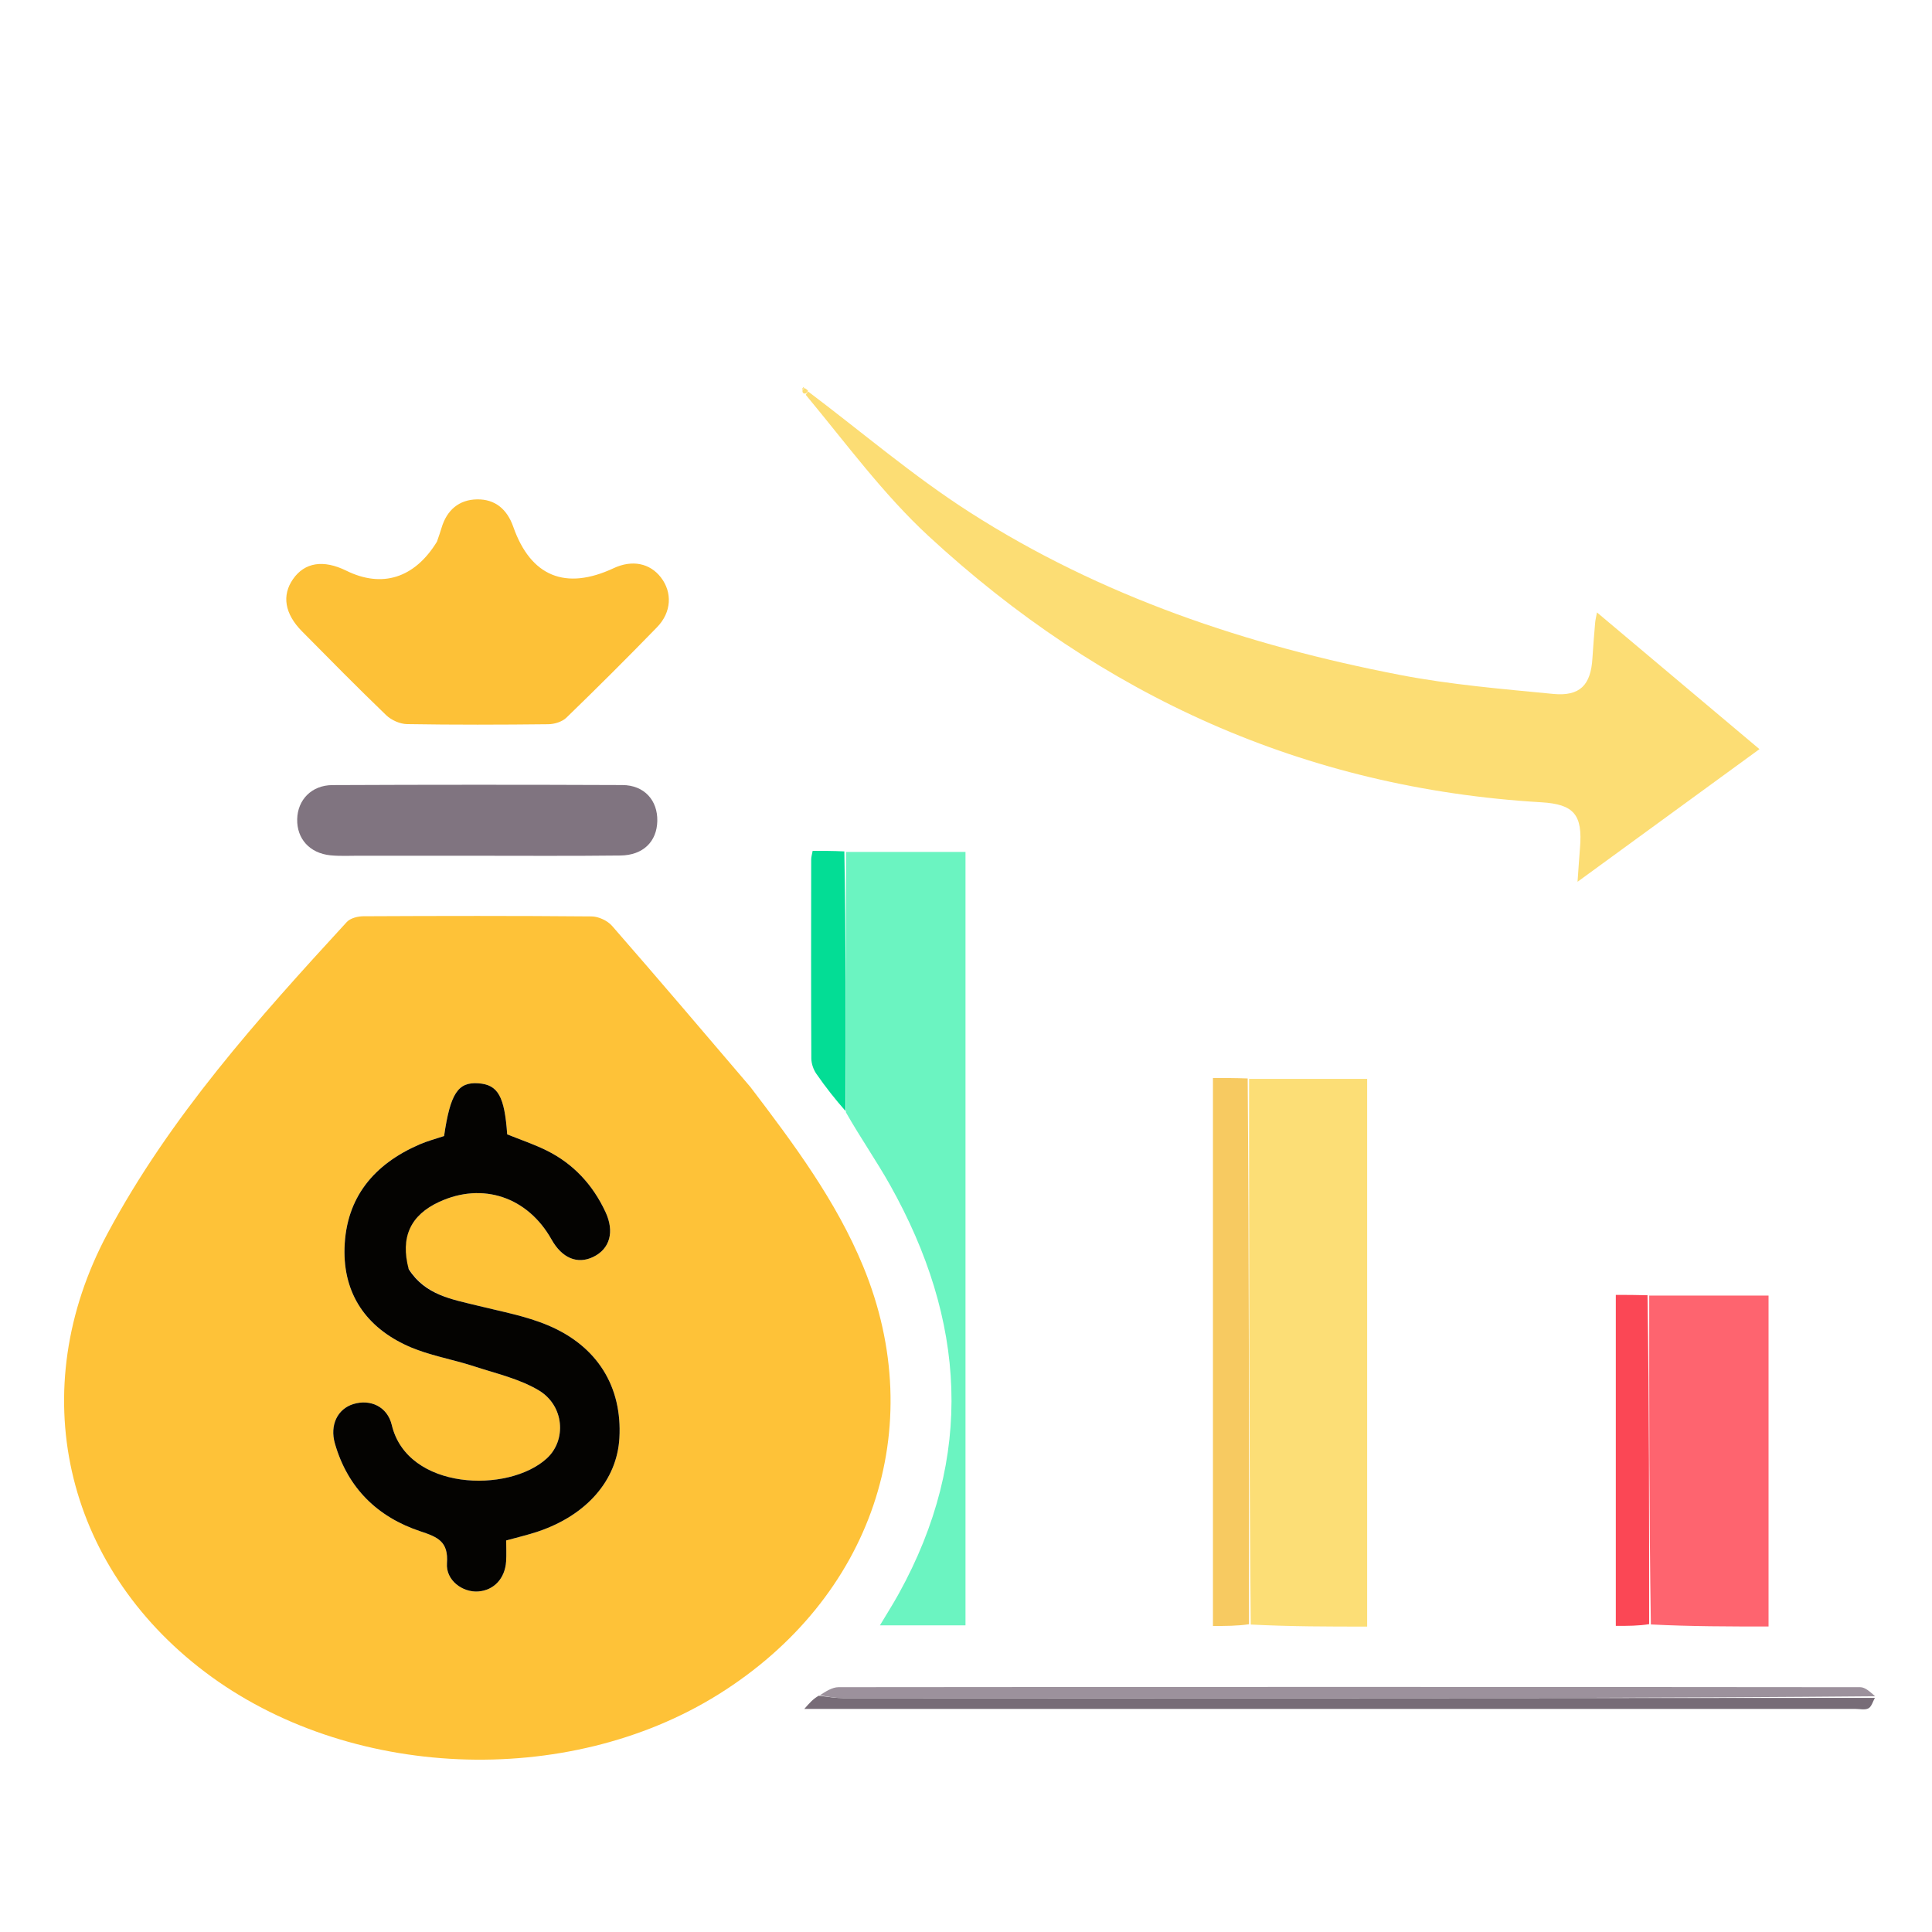
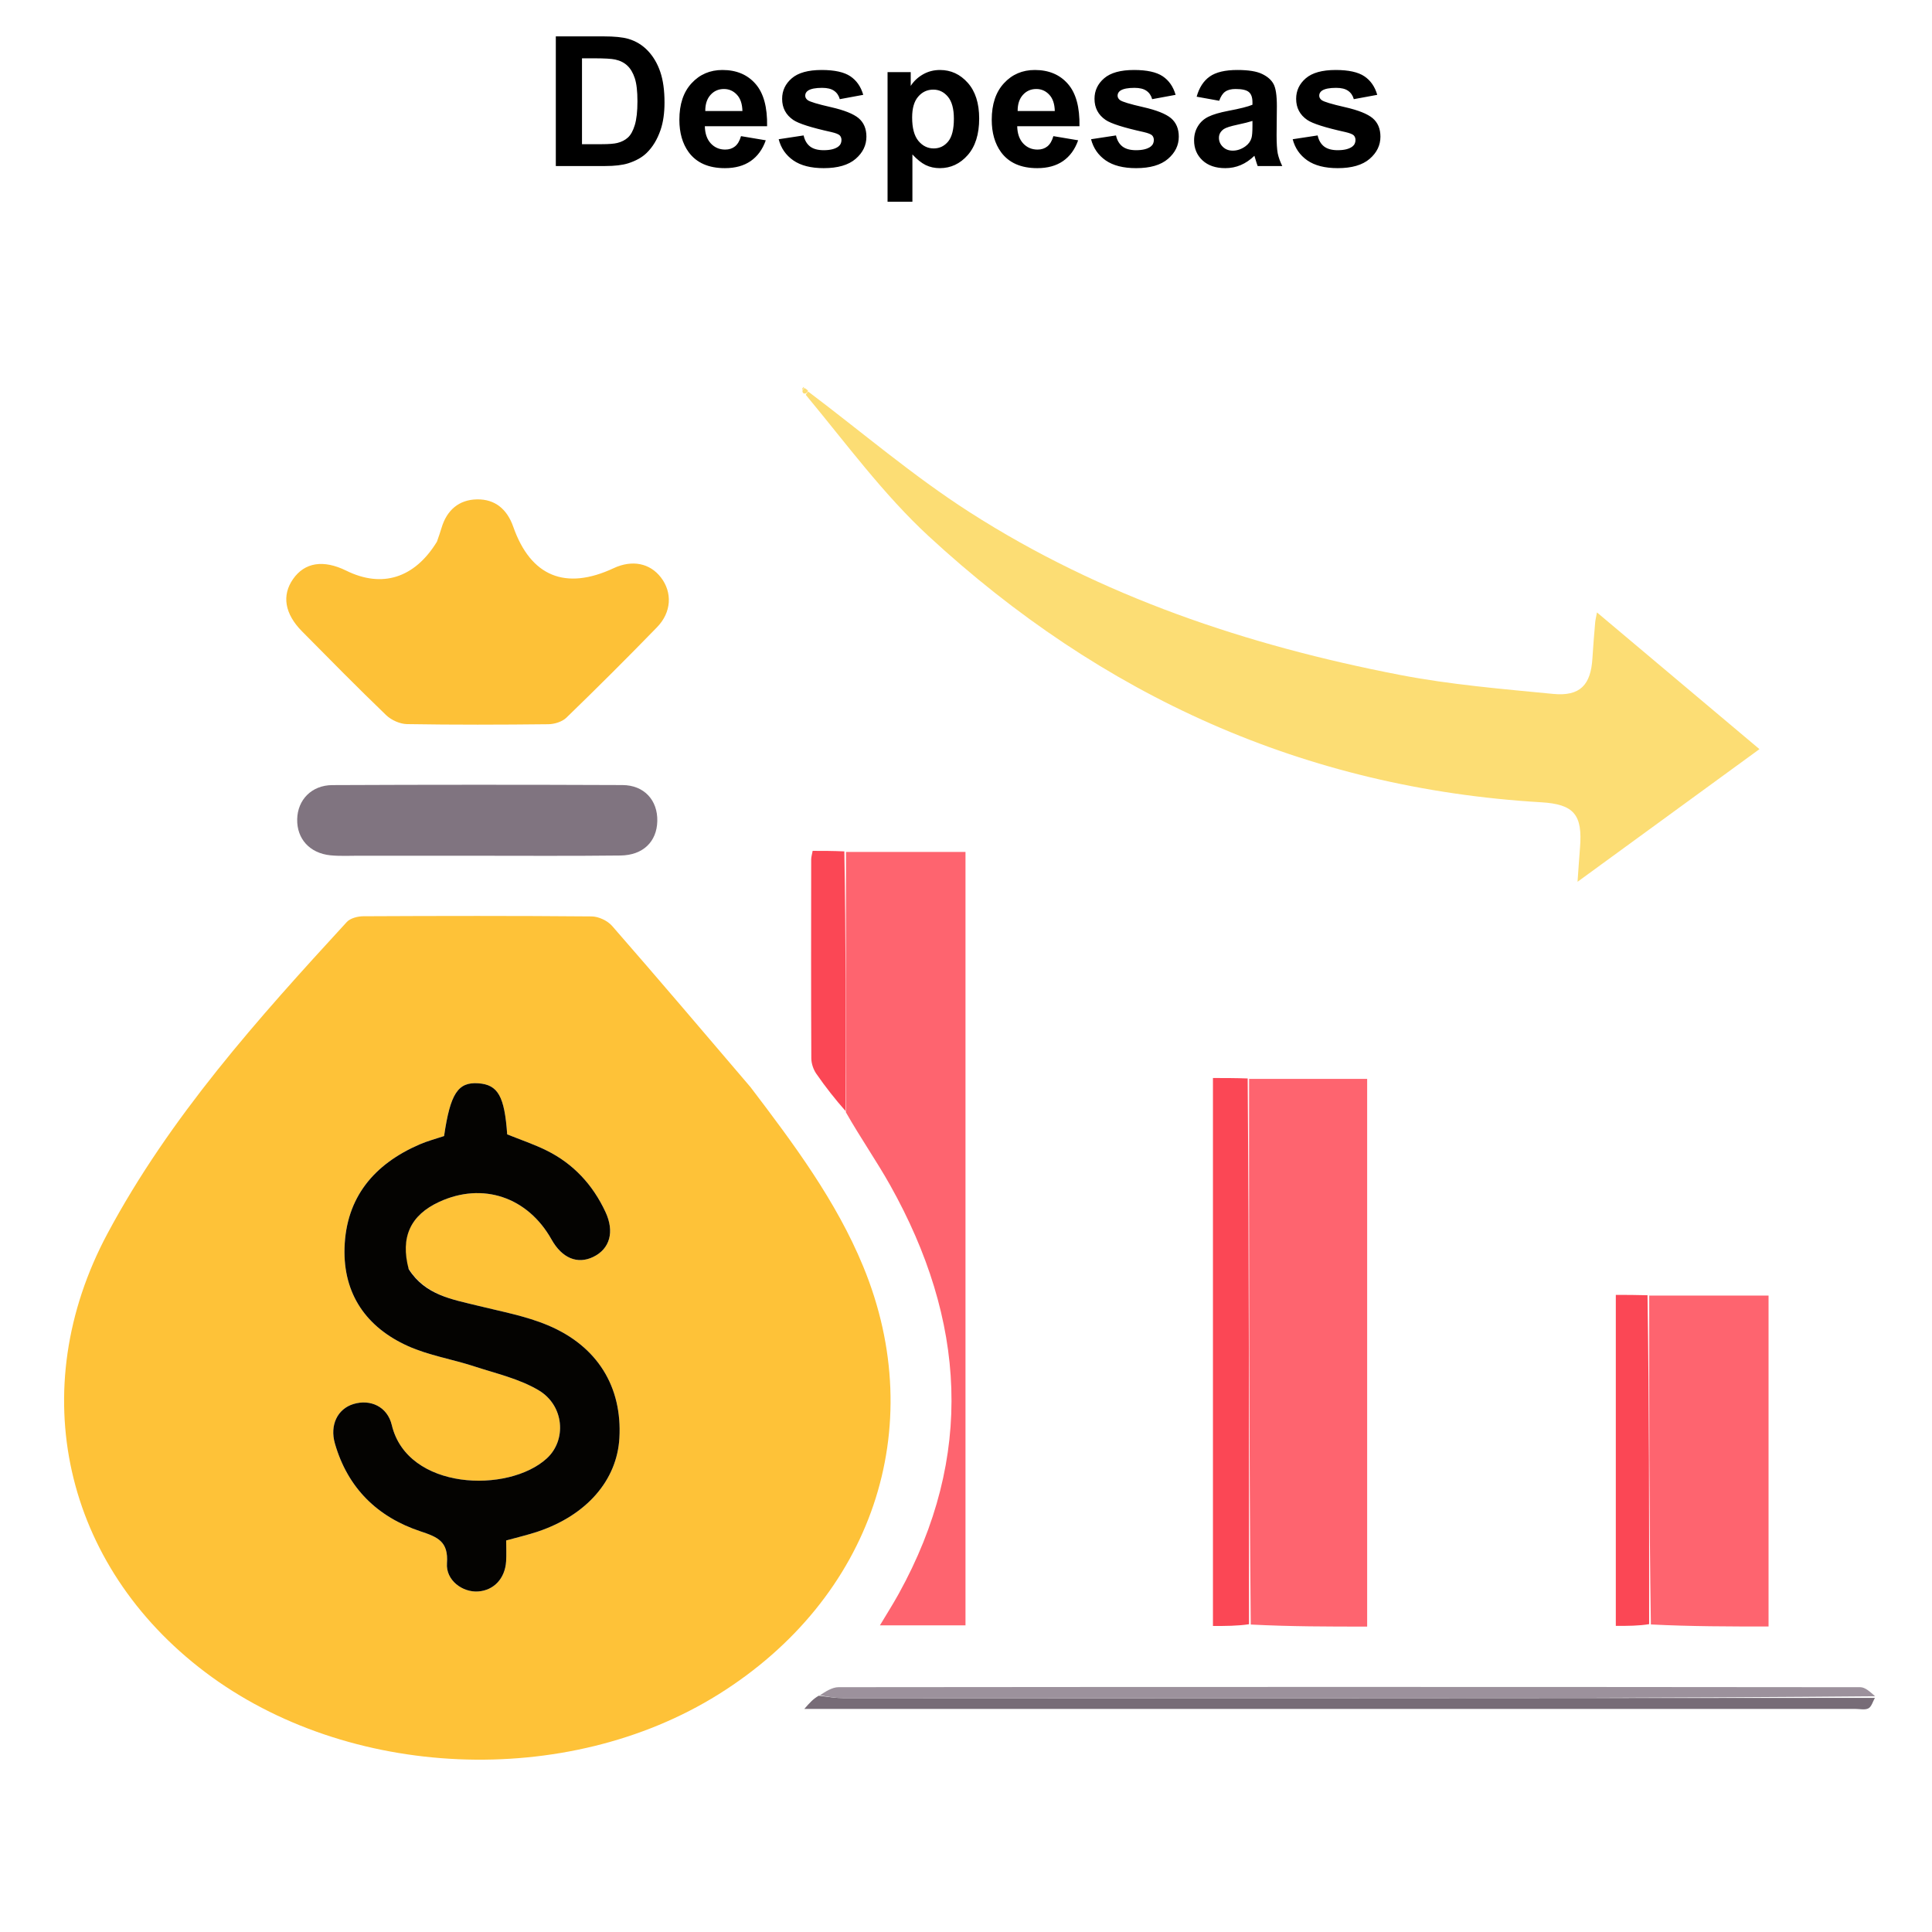
<svg xmlns="http://www.w3.org/2000/svg" width="512" height="512" viewBox="0 0 512 512" fill="none">
  <path d="M198.894 288.103C210.414 303.24 221.591 318.238 228.756 335.617C246.441 378.509 231.077 423.596 190.44 449.003C150.177 474.176 92.162 471.675 54.38 443.139C16.892 414.825 6.308 368.352 28.482 326.91C45.046 295.953 68.333 269.993 91.903 244.34C92.84 243.321 94.814 242.822 96.308 242.815C116.468 242.717 136.629 242.683 156.787 242.861C158.632 242.877 161 243.988 162.217 245.382C174.483 259.431 186.56 273.645 198.894 288.103ZM108.139 335.995C106.037 327.855 108.79 322.021 116.391 318.511C127.902 313.195 139.838 317.196 146.174 328.494C148.945 333.434 153.035 335.132 157.239 333.086C161.647 330.941 162.893 326.405 160.458 321.185C157.11 314.003 151.994 308.437 144.885 304.908C141.503 303.229 137.886 302.025 134.412 300.62C133.705 290.507 131.969 287.452 126.763 287.083C121.362 286.7 119.329 289.807 117.687 301.066C115.557 301.783 113.293 302.369 111.174 303.288C99.162 308.5 91.71 317.309 91.305 330.704C90.936 342.96 97.116 351.768 108.09 356.712C113.626 359.206 119.827 360.19 125.649 362.094C131.443 363.99 137.619 365.38 142.762 368.445C149.554 372.493 150.205 381.656 144.897 386.502C134.692 395.818 107.964 394.971 103.829 377.653C102.653 372.726 98.124 370.73 93.676 372.08C89.446 373.364 87.35 377.66 88.753 382.544C92.146 394.352 100.047 402.053 111.459 405.832C116.03 407.346 118.871 408.537 118.447 414.276C118.114 418.78 122.565 422.055 126.742 421.753C130.89 421.453 133.848 418.304 134.126 413.764C134.237 411.956 134.144 410.136 134.144 408.237C137.174 407.395 139.926 406.767 142.587 405.869C155.506 401.509 163.511 392.267 164.146 381.102C164.914 367.598 158.406 356.766 145.21 351.217C139.302 348.732 132.821 347.56 126.548 346.005C119.759 344.322 112.725 343.243 108.139 335.995Z" fill="#FEC238" />
  <path d="M214.212 103.792C228.411 114.498 242.004 126.149 256.931 135.72C291.808 158.082 330.542 171.047 370.993 178.86C384.351 181.44 398.012 182.574 411.58 183.891C418.744 184.586 421.596 181.522 422.011 174.41C422.196 171.25 422.476 168.096 422.739 164.942C422.793 164.294 422.965 163.655 423.214 162.299C437.664 174.456 451.76 186.316 466.275 198.529C450.337 210.151 434.679 221.568 418.064 233.683C418.323 230.079 418.492 227.404 418.712 224.732C419.435 215.95 417.187 213.131 408.432 212.613C345.71 208.906 291.886 184.365 246.102 142.089C234.075 130.983 224.233 117.51 213.539 104.64C213.864 104.034 214.038 103.913 214.212 103.792Z" fill="#FCDD74" />
-   <path d="M331.019 285.919C341.321 285.919 351.622 285.919 362.31 285.919C362.31 334.178 362.31 382.359 362.31 431.062C352.149 431.062 342.04 431.062 331.463 430.519C331.002 381.958 331.011 333.939 331.019 285.919Z" fill="#FCDE76" />
-   <path d="M224.203 225.767C234.661 225.767 245.12 225.767 255.866 225.767C255.866 293.981 255.866 362.192 255.866 430.741C248.523 430.741 241.105 430.741 233.183 430.741C234.871 427.919 236.599 425.209 238.153 422.402C258.374 385.882 255.891 349.781 235.917 314.121C232.348 307.748 228.138 301.735 224.168 294.762C224.143 271.235 224.173 248.501 224.203 225.767Z" fill="#6BF4C1" />
+   <path d="M331.019 285.919C341.321 285.919 351.622 285.919 362.31 285.919C362.31 334.178 362.31 382.359 362.31 431.062C352.149 431.062 342.04 431.062 331.463 430.519C331.002 381.958 331.011 333.939 331.019 285.919Z" fill="#FE646F" />
+   <path d="M224.203 225.767C234.661 225.767 245.12 225.767 255.866 225.767C255.866 293.981 255.866 362.192 255.866 430.741C248.523 430.741 241.105 430.741 233.183 430.741C234.871 427.919 236.599 425.209 238.153 422.402C258.374 385.882 255.891 349.781 235.917 314.121C232.348 307.748 228.138 301.735 224.168 294.762C224.143 271.235 224.173 248.501 224.203 225.767Z" fill="#FE646F" />
  <path d="M115.792 143.552C116.298 142.1 116.683 141.002 117.014 139.889C118.408 135.197 121.618 132.42 126.413 132.339C131.218 132.257 134.391 134.964 136.019 139.599C140.644 152.772 149.864 156.536 162.623 150.575C167.509 148.292 172.225 149.22 175.162 153.043C178.2 156.999 177.984 162.24 174.132 166.207C166.25 174.326 158.229 182.315 150.102 190.19C148.976 191.282 146.935 191.908 145.308 191.927C132.826 192.067 120.339 192.104 107.858 191.896C105.979 191.865 103.7 190.836 102.329 189.517C94.772 182.249 87.413 174.776 80.041 167.318C75.438 162.661 74.65 157.804 77.639 153.489C80.727 149.032 85.694 148.244 91.785 151.244C101.236 155.898 109.875 153.239 115.792 143.552Z" fill="#FDC137" />
  <path d="M437.06 343.343C447.496 343.343 457.932 343.343 468.685 343.343C468.685 372.479 468.685 401.472 468.685 431.038C458.445 431.038 448.205 431.038 437.499 430.497C437.041 401.085 437.051 372.214 437.06 343.343Z" fill="#FE646F" />
  <path d="M96.059 226.78C92.908 226.757 90.227 226.932 87.59 226.669C82.069 226.119 78.65 222.291 78.758 217.098C78.865 211.979 82.56 208.084 88.083 208.059C113.703 207.943 139.324 207.942 164.945 208.048C170.723 208.072 174.316 212.078 174.191 217.602C174.07 223.016 170.452 226.647 164.426 226.718C151.118 226.876 137.807 226.777 124.498 226.78C115.181 226.782 105.865 226.78 96.059 226.78Z" fill="#807480" />
-   <path d="M330.649 285.801C331.011 333.939 331.002 381.958 331.001 430.439C327.894 430.902 324.781 430.902 321.445 430.902C321.445 382.495 321.445 334.406 321.445 285.683C324.388 285.683 327.333 285.683 330.649 285.801Z" fill="#F7CA61" />
+   <path d="M330.649 285.801C331.011 333.939 331.002 381.958 331.001 430.439C327.894 430.902 324.781 430.902 321.445 430.902C321.445 382.495 321.445 334.406 321.445 285.683C324.388 285.683 327.333 285.683 330.649 285.801Z" fill="#FB4755" />
  <path d="M496.869 449.956C496.32 450.915 495.99 452.276 495.164 452.724C494.257 453.217 492.893 452.885 491.729 452.885C400.5 452.887 309.272 452.887 218.044 452.887C216.736 452.887 215.428 452.887 213.145 452.887C214.582 451.252 215.477 450.234 216.983 449.379C219.567 449.711 221.539 450.024 223.512 450.026C263.491 450.054 303.471 450.059 343.45 450.044C394.59 450.026 445.729 449.987 496.869 449.956Z" fill="#776C77" />
  <path d="M496.927 449.527C445.729 449.987 394.59 450.026 343.45 450.044C303.471 450.059 263.491 450.054 223.512 450.026C221.539 450.024 219.567 449.711 217.286 449.256C218.735 448.327 220.49 447.122 222.247 447.12C312.495 447.029 402.742 447.031 492.99 447.125C494.323 447.127 495.654 448.412 496.927 449.527Z" fill="#9C919C" />
  <path d="M436.607 343.252C437.051 372.214 437.041 401.085 437.039 430.417C434.234 430.878 431.423 430.878 428.207 430.878C428.207 401.821 428.207 372.738 428.207 343.162C430.939 343.162 433.546 343.162 436.607 343.252Z" fill="#FB4755" />
-   <path d="M223.759 225.627C224.173 248.501 224.143 271.235 224.072 294.427C221.447 291.455 218.77 288.089 216.333 284.557C215.548 283.419 215.014 281.847 215.007 280.47C214.923 262.895 214.952 245.319 214.973 227.743C214.974 227.121 215.18 226.499 215.36 225.487C218.086 225.487 220.7 225.487 223.759 225.627Z" fill="#03DD95" />
+   <path d="M223.759 225.627C224.173 248.501 224.143 271.235 224.072 294.427C221.447 291.455 218.77 288.089 216.333 284.557C215.548 283.419 215.014 281.847 215.007 280.47C214.923 262.895 214.952 245.319 214.973 227.743C214.974 227.121 215.18 226.499 215.36 225.487C218.086 225.487 220.7 225.487 223.759 225.627Z" fill="#FB4755" />
  <path d="M213.177 102.82C213.47 102.979 213.763 103.138 214.134 103.545C214.038 103.913 213.864 104.034 213.412 104.307C212.891 104.312 212.683 104.127 212.643 103.54C212.911 103.057 213.044 102.939 213.177 102.82Z" fill="#FCDD74" />
  <path d="M212.568 103.344C212.549 103.084 212.739 102.658 213.053 102.526C213.044 102.939 212.91 103.057 212.568 103.344Z" fill="#FCDD74" />
  <path d="M108.311 336.338C112.725 343.243 119.759 344.322 126.548 346.005C132.821 347.56 139.302 348.732 145.21 351.217C158.406 356.766 164.914 367.598 164.146 381.102C163.511 392.267 155.506 401.509 142.587 405.869C139.926 406.767 137.174 407.395 134.144 408.237C134.144 410.136 134.237 411.956 134.126 413.764C133.848 418.304 130.89 421.453 126.742 421.753C122.565 422.055 118.114 418.78 118.447 414.276C118.871 408.537 116.03 407.346 111.459 405.832C100.047 402.053 92.146 394.352 88.753 382.544C87.35 377.66 89.446 373.364 93.675 372.08C98.124 370.73 102.653 372.726 103.829 377.653C107.964 394.971 134.692 395.818 144.897 386.502C150.205 381.656 149.553 372.493 142.761 368.445C137.619 365.38 131.443 363.99 125.649 362.094C119.826 360.19 113.626 359.206 108.09 356.712C97.116 351.768 90.936 342.96 91.305 330.704C91.71 317.309 99.162 308.5 111.174 303.288C113.293 302.369 115.557 301.783 117.687 301.066C119.329 289.807 121.362 286.7 126.763 287.083C131.969 287.452 133.705 290.507 134.412 300.62C137.886 302.025 141.503 303.229 144.885 304.908C151.994 308.437 157.11 314.003 160.458 321.185C162.893 326.405 161.647 330.941 157.239 333.085C153.035 335.132 148.944 333.434 146.174 328.494C139.838 317.196 127.902 313.195 116.39 318.511C108.79 322.021 106.037 327.855 108.311 336.338Z" fill="#040301" />
+   <path d="M147.297 9.641H159.977C162.836 9.641 165.016 9.859 166.516 10.297C168.531 10.891 170.258 11.945 171.695 13.461C173.133 14.977 174.227 16.836 174.977 19.039C175.727 21.227 176.102 23.93 176.102 27.148C176.102 29.977 175.75 32.414 175.047 34.461C174.188 36.961 172.961 38.984 171.367 40.531C170.164 41.703 168.539 42.617 166.492 43.273C164.961 43.758 162.914 44 160.352 44H147.297V9.641ZM154.234 15.453V38.211H159.414C161.352 38.211 162.75 38.102 163.609 37.883C164.734 37.602 165.664 37.125 166.398 36.453C167.148 35.781 167.758 34.68 168.227 33.148C168.695 31.602 168.93 29.5 168.93 26.844C168.93 24.188 168.695 22.148 168.227 20.727C167.758 19.305 167.102 18.195 166.258 17.398C165.414 16.602 164.344 16.062 163.047 15.781C162.078 15.562 160.18 15.453 157.352 15.453H154.234ZM196.375 36.078L202.938 37.18C202.094 39.586 200.758 41.422 198.93 42.688C197.117 43.938 194.844 44.562 192.109 44.562C187.781 44.562 184.578 43.148 182.5 40.32C180.859 38.055 180.039 35.195 180.039 31.742C180.039 27.617 181.117 24.391 183.273 22.062C185.43 19.719 188.156 18.547 191.453 18.547C195.156 18.547 198.078 19.773 200.219 22.227C202.359 24.664 203.383 28.406 203.289 33.453H186.789C186.836 35.406 187.367 36.93 188.383 38.023C189.398 39.102 190.664 39.641 192.18 39.641C193.211 39.641 194.078 39.359 194.781 38.797C195.484 38.234 196.016 37.328 196.375 36.078ZM196.75 29.422C196.703 27.516 196.211 26.07 195.273 25.086C194.336 24.086 193.195 23.586 191.852 23.586C190.414 23.586 189.227 24.109 188.289 25.156C187.352 26.203 186.891 27.625 186.906 29.422H196.75ZM206.359 36.898L212.969 35.891C213.25 37.172 213.82 38.148 214.68 38.82C215.539 39.477 216.742 39.805 218.289 39.805C219.992 39.805 221.273 39.492 222.133 38.867C222.711 38.43 223 37.844 223 37.109C223 36.609 222.844 36.195 222.531 35.867C222.203 35.555 221.469 35.266 220.328 35C215.016 33.828 211.648 32.758 210.227 31.789C208.258 30.445 207.273 28.578 207.273 26.188C207.273 24.031 208.125 22.219 209.828 20.75C211.531 19.281 214.172 18.547 217.75 18.547C221.156 18.547 223.688 19.102 225.344 20.211C227 21.32 228.141 22.961 228.766 25.133L222.555 26.281C222.289 25.312 221.781 24.57 221.031 24.055C220.297 23.539 219.242 23.281 217.867 23.281C216.133 23.281 214.891 23.523 214.141 24.008C213.641 24.352 213.391 24.797 213.391 25.344C213.391 25.812 213.609 26.211 214.047 26.539C214.641 26.977 216.688 27.594 220.188 28.391C223.703 29.188 226.156 30.164 227.547 31.32C228.922 32.492 229.609 34.125 229.609 36.219C229.609 38.5 228.656 40.461 226.75 42.102C224.844 43.742 222.023 44.562 218.289 44.562C214.898 44.562 212.211 43.875 210.227 42.5C208.258 41.125 206.969 39.258 206.359 36.898ZM235.211 19.109H241.352V22.766C242.148 21.516 243.227 20.5 244.586 19.719C245.945 18.938 247.453 18.547 249.109 18.547C252 18.547 254.453 19.68 256.469 21.945C258.484 24.211 259.492 27.367 259.492 31.414C259.492 35.57 258.477 38.805 256.445 41.117C254.414 43.414 251.953 44.562 249.062 44.562C247.688 44.562 246.438 44.289 245.312 43.742C244.203 43.195 243.031 42.258 241.797 40.93V53.469H235.211V19.109ZM241.727 31.133C241.727 33.93 242.281 36 243.391 37.344C244.5 38.672 245.852 39.336 247.445 39.336C248.977 39.336 250.25 38.727 251.266 37.508C252.281 36.273 252.789 34.258 252.789 31.461C252.789 28.852 252.266 26.914 251.219 25.648C250.172 24.383 248.875 23.75 247.328 23.75C245.719 23.75 244.383 24.375 243.32 25.625C242.258 26.859 241.727 28.695 241.727 31.133ZM279.156 36.078L285.719 37.18C284.875 39.586 283.539 41.422 281.711 42.688C279.898 43.938 277.625 44.562 274.891 44.562C270.562 44.562 267.359 43.148 265.281 40.32C263.641 38.055 262.82 35.195 262.82 31.742C262.82 27.617 263.898 24.391 266.055 22.062C268.211 19.719 270.938 18.547 274.234 18.547C277.938 18.547 280.859 19.773 283 22.227C285.141 24.664 286.164 28.406 286.07 33.453H269.57C269.617 35.406 270.148 36.93 271.164 38.023C272.18 39.102 273.445 39.641 274.961 39.641C275.992 39.641 276.859 39.359 277.562 38.797C278.266 38.234 278.797 37.328 279.156 36.078ZM279.531 29.422C279.484 27.516 278.992 26.07 278.055 25.086C277.117 24.086 275.977 23.586 274.633 23.586C273.195 23.586 272.008 24.109 271.07 25.156C270.133 26.203 269.672 27.625 269.688 29.422H279.531ZM289.141 36.898L295.75 35.891C296.031 37.172 296.602 38.148 297.461 38.82C298.32 39.477 299.523 39.805 301.07 39.805C302.773 39.805 304.055 39.492 304.914 38.867C305.492 38.43 305.781 37.844 305.781 37.109C305.781 36.609 305.625 36.195 305.312 35.867C304.984 35.555 304.25 35.266 303.109 35C297.797 33.828 294.43 32.758 293.008 31.789C291.039 30.445 290.055 28.578 290.055 26.188C290.055 24.031 290.906 22.219 292.609 20.75C294.312 19.281 296.953 18.547 300.531 18.547C303.938 18.547 306.469 19.102 308.125 20.211C309.781 21.32 310.922 22.961 311.547 25.133L305.336 26.281C305.07 25.312 304.562 24.57 303.812 24.055C303.078 23.539 302.023 23.281 300.648 23.281C298.914 23.281 297.672 23.523 296.922 24.008C296.422 24.352 296.172 24.797 296.172 25.344C296.172 25.812 296.391 26.211 296.828 26.539C297.422 26.977 299.469 27.594 302.969 28.391C306.484 29.188 308.938 30.164 310.328 31.32C311.703 32.492 312.391 34.125 312.391 36.219C312.391 38.5 311.438 40.461 309.531 42.102C307.625 43.742 304.805 44.562 301.07 44.562C297.68 44.562 294.992 43.875 293.008 42.5C291.039 41.125 289.75 39.258 289.141 36.898ZM323.102 26.703L317.125 25.625C317.797 23.219 318.953 21.438 320.594 20.281C322.234 19.125 324.672 18.547 327.906 18.547C330.844 18.547 333.031 18.898 334.469 19.602C335.906 20.289 336.914 21.172 337.492 22.25C338.086 23.312 338.383 25.273 338.383 28.133L338.312 35.82C338.312 38.008 338.414 39.625 338.617 40.672C338.836 41.703 339.234 42.812 339.812 44H333.297C333.125 43.562 332.914 42.914 332.664 42.055C332.555 41.664 332.477 41.406 332.43 41.281C331.305 42.375 330.102 43.195 328.82 43.742C327.539 44.289 326.172 44.562 324.719 44.562C322.156 44.562 320.133 43.867 318.648 42.477C317.18 41.086 316.445 39.328 316.445 37.203C316.445 35.797 316.781 34.547 317.453 33.453C318.125 32.344 319.062 31.5 320.266 30.922C321.484 30.328 323.234 29.812 325.516 29.375C328.594 28.797 330.727 28.258 331.914 27.758V27.102C331.914 25.836 331.602 24.938 330.977 24.406C330.352 23.859 329.172 23.586 327.438 23.586C326.266 23.586 325.352 23.82 324.695 24.289C324.039 24.742 323.508 25.547 323.102 26.703ZM331.914 32.047C331.07 32.328 329.734 32.664 327.906 33.055C326.078 33.445 324.883 33.828 324.32 34.203C323.461 34.812 323.031 35.586 323.031 36.523C323.031 37.445 323.375 38.242 324.062 38.914C324.75 39.586 325.625 39.922 326.688 39.922C327.875 39.922 329.008 39.531 330.086 38.75C330.883 38.156 331.406 37.43 331.656 36.57C331.828 36.008 331.914 34.938 331.914 33.359V32.047ZM342.578 36.898L349.188 35.891C349.469 37.172 350.039 38.148 350.898 38.82C351.758 39.477 352.961 39.805 354.508 39.805C356.211 39.805 357.492 39.492 358.352 38.867C358.93 38.43 359.219 37.844 359.219 37.109C359.219 36.609 359.062 36.195 358.75 35.867C358.422 35.555 357.688 35.266 356.547 35C351.234 33.828 347.867 32.758 346.445 31.789C344.477 30.445 343.492 28.578 343.492 26.188C343.492 24.031 344.344 22.219 346.047 20.75C347.75 19.281 350.391 18.547 353.969 18.547C357.375 18.547 359.906 19.102 361.562 20.211C363.219 21.32 364.359 22.961 364.984 25.133L358.773 26.281C358.508 25.312 358 24.57 357.25 24.055C356.516 23.539 355.461 23.281 354.086 23.281C352.352 23.281 351.109 23.523 350.359 24.008C349.859 24.352 349.609 24.797 349.609 25.344C349.609 25.812 349.828 26.211 350.266 26.539C350.859 26.977 352.906 27.594 356.406 28.391C359.922 29.188 362.375 30.164 363.766 31.32C365.141 32.492 365.828 34.125 365.828 36.219C365.828 38.5 364.875 40.461 362.969 42.102C361.062 43.742 358.242 44.562 354.508 44.562C351.117 44.562 348.43 43.875 346.445 42.5C344.477 41.125 343.188 39.258 342.578 36.898Z" fill="black" />
</svg>
